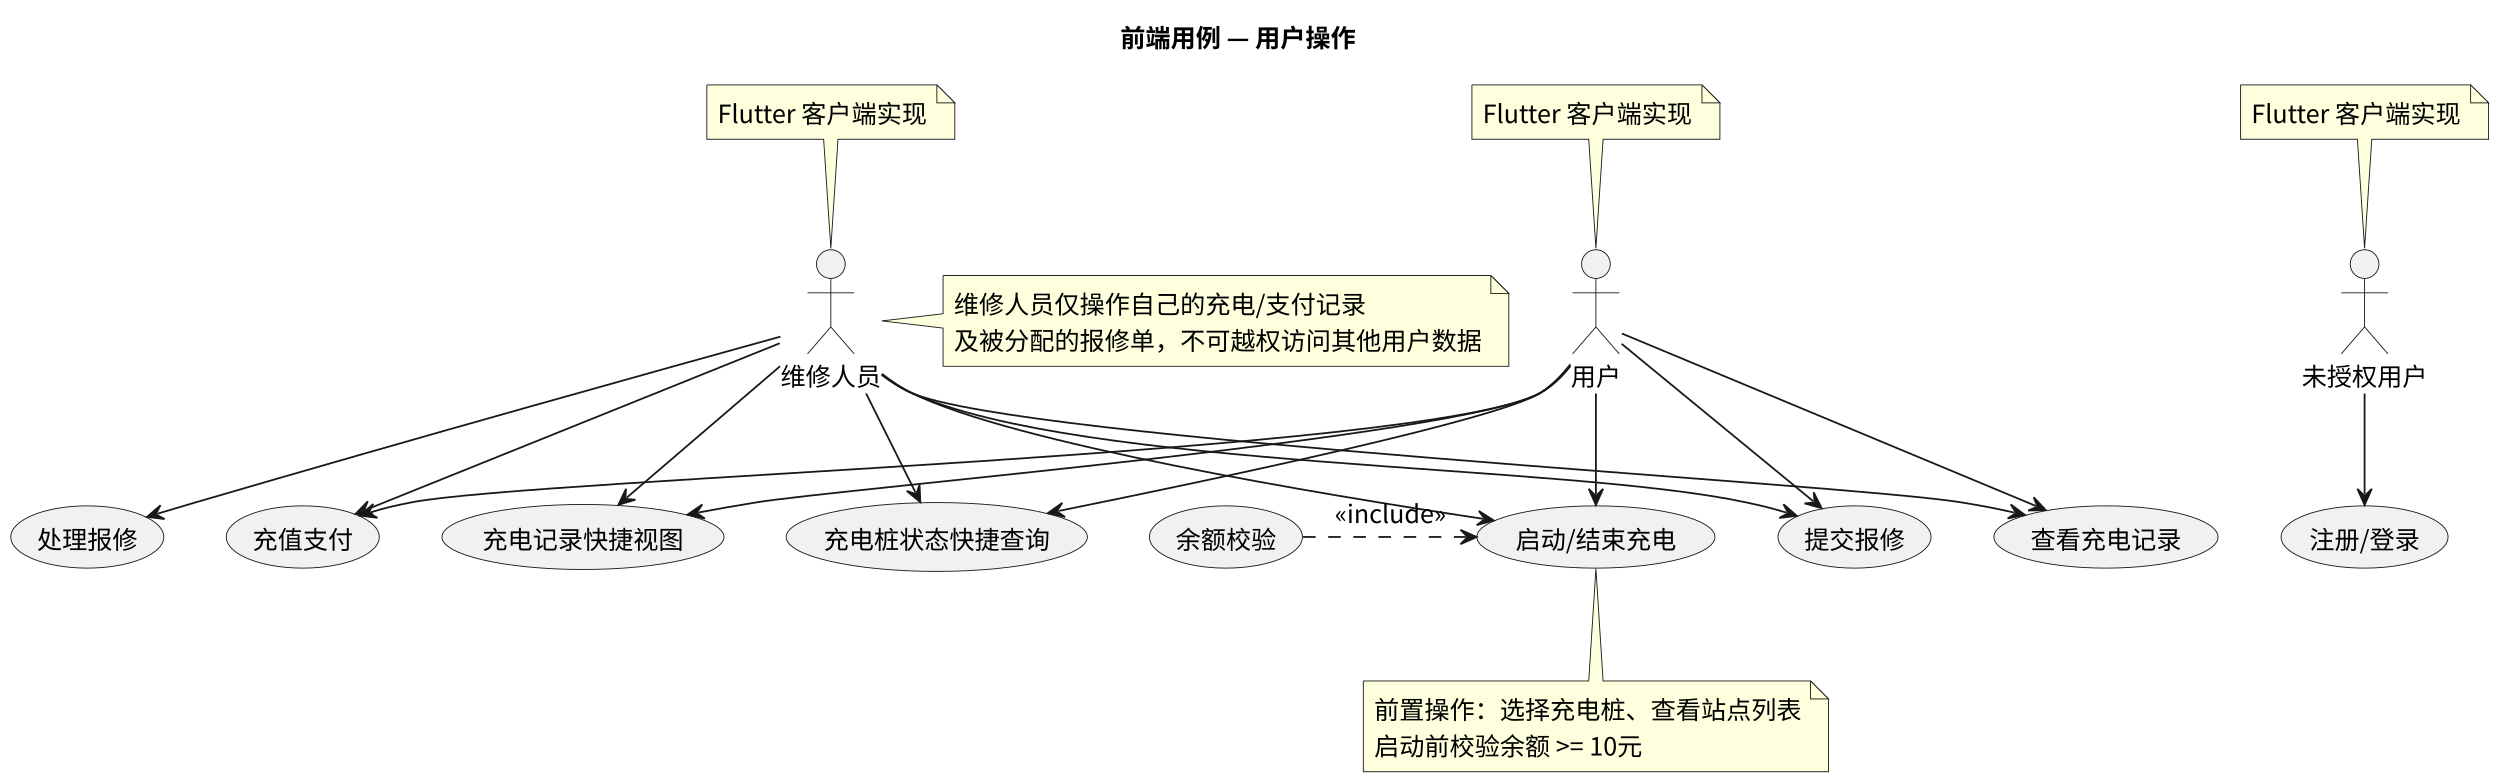
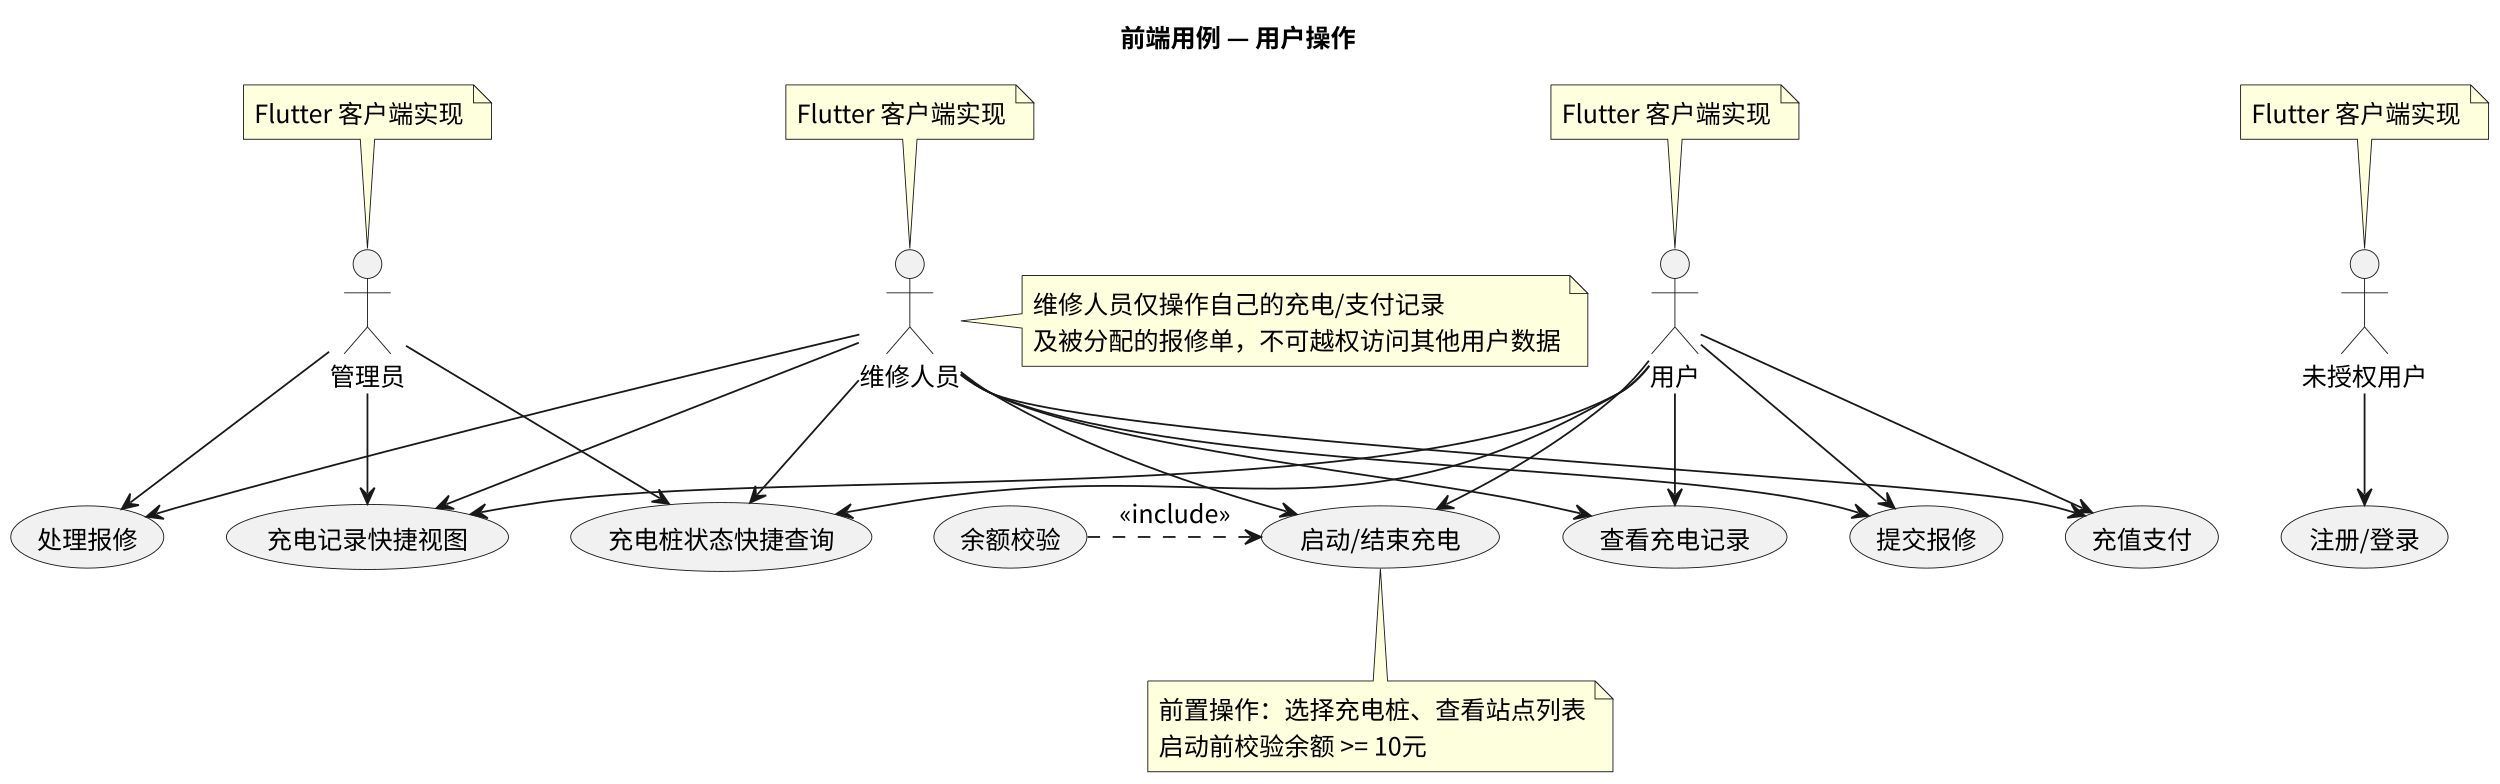
<svg xmlns="http://www.w3.org/2000/svg" contentStyleType="text/css" data-diagram-type="DESCRIPTION" height="436px" preserveAspectRatio="none" style="width:1392px;height:436px;background:#FFFFFF;" version="1.1" viewBox="0 0 1392 436" width="1392px" zoomAndPan="magnify">
  <defs />
  <g>
    <g class="title" data-source-line="3">
      <text fill="#000000" font-family="Noto Sans CJK SC" font-size="14" font-weight="bold" lengthAdjust="spacing" textLength="131.067" x="623.787" y="26.24">前端用例 — 用户操作</text>
    </g>
    <g class="entity" data-entity="G" data-source-line="6" data-uid="ent0002" id="entity_G">
      <ellipse cx="1316.6" cy="147.042" fill="#F1F1F1" rx="8" ry="8" style="stroke:#181818;stroke-width:0.5;" />
      <path d="M1316.6,155.042 L1316.6,182.042 M1303.6,163.042 L1329.6,163.042 M1316.6,182.042 L1303.6,197.042 M1316.6,182.042 L1329.6,197.042" fill="none" style="stroke:#181818;stroke-width:0.5;" />
      <text fill="#000000" font-family="Noto Sans CJK SC" font-size="14" lengthAdjust="spacing" textLength="70" x="1281.6" y="214.782">未授权用户</text>
    </g>
    <g class="entity" data-entity="U" data-source-line="7" data-uid="ent0003" id="entity_U">
-       <ellipse cx="888.6" cy="147.042" fill="#F1F1F1" rx="8" ry="8" style="stroke:#181818;stroke-width:0.5;" />
-       <path d="M888.6,155.042 L888.6,182.042 M875.6,163.042 L901.6,163.042 M888.6,182.042 L875.6,197.042 M888.6,182.042 L901.6,197.042" fill="none" style="stroke:#181818;stroke-width:0.5;" />
-       <text fill="#000000" font-family="Noto Sans CJK SC" font-size="14" lengthAdjust="spacing" textLength="28" x="874.6" y="214.782">用户</text>
+       <ellipse cx="932.6" cy="147.042" fill="#F1F1F1" rx="8" ry="8" style="stroke:#181818;stroke-width:0.5;" />
+       <path d="M932.6,155.042 L932.6,182.042 M919.6,163.042 L945.6,163.042 M932.6,182.042 L919.6,197.042 M932.6,182.042 L945.6,197.042" fill="none" style="stroke:#181818;stroke-width:0.5;" />
+       <text fill="#000000" font-family="Noto Sans CJK SC" font-size="14" lengthAdjust="spacing" textLength="28" x="918.6" y="214.782">用户</text>
    </g>
    <g class="entity" data-entity="M" data-source-line="8" data-uid="ent0004" id="entity_M">
-       <ellipse cx="462.6" cy="147.042" fill="#F1F1F1" rx="8" ry="8" style="stroke:#181818;stroke-width:0.5;" />
-       <path d="M462.6,155.042 L462.6,182.042 M449.6,163.042 L475.6,163.042 M462.6,182.042 L449.6,197.042 M462.6,182.042 L475.6,197.042" fill="none" style="stroke:#181818;stroke-width:0.5;" />
-       <text fill="#000000" font-family="Noto Sans CJK SC" font-size="14" lengthAdjust="spacing" textLength="56" x="434.6" y="214.782">维修人员</text>
+       <ellipse cx="506.6" cy="147.042" fill="#F1F1F1" rx="8" ry="8" style="stroke:#181818;stroke-width:0.5;" />
+       <path d="M506.6,155.042 L506.6,182.042 M493.6,163.042 L519.6,163.042 M506.6,182.042 L493.6,197.042 M506.6,182.042 L519.6,197.042" fill="none" style="stroke:#181818;stroke-width:0.5;" />
+       <text fill="#000000" font-family="Noto Sans CJK SC" font-size="14" lengthAdjust="spacing" textLength="56" x="478.6" y="214.782">维修人员</text>
    </g>
-     <g class="entity" data-entity="GMN5" data-source-line="10" data-uid="ent0006" id="entity_GMN5">
+     <g class="entity" data-entity="A" data-source-line="9" data-uid="ent0005" id="entity_A">
+       <ellipse cx="204.6" cy="147.042" fill="#F1F1F1" rx="8" ry="8" style="stroke:#181818;stroke-width:0.5;" />
+       <path d="M204.6,155.042 L204.6,182.042 M191.6,163.042 L217.6,163.042 M204.6,182.042 L191.6,197.042 M204.6,182.042 L217.6,197.042" fill="none" style="stroke:#181818;stroke-width:0.5;" />
+       <text fill="#000000" font-family="Noto Sans CJK SC" font-size="14" lengthAdjust="spacing" textLength="42" x="183.6" y="214.782">管理员</text>
+     </g>
+     <g class="entity" data-entity="GMN6" data-source-line="11" data-uid="ent0007" id="entity_GMN6">
      <path d="M1247.56,47.272 L1247.56,77.544 A0,0 0 0 0 1247.56,77.544 L1312.6,77.544 L1316.6,138.322 L1320.6,77.544 L1385.641,77.544 A0,0 0 0 0 1385.641,77.544 L1385.641,57.272 L1375.641,47.272 L1247.56,47.272 A0,0 0 0 0 1247.56,47.272" fill="#FEFFDD" style="stroke:#181818;stroke-width:0.5;" />
      <path d="M1375.641,47.272 L1375.641,57.272 L1385.641,57.272 L1375.641,47.272" fill="#FEFFDD" style="stroke:#181818;stroke-width:0.5;" />
      <text fill="#000000" font-family="Noto Sans CJK SC" font-size="14" lengthAdjust="spacing" textLength="117.082" x="1253.56" y="68.512">Flutter 客户端实现</text>
    </g>
-     <g class="entity" data-entity="GMN8" data-source-line="11" data-uid="ent0009" id="entity_GMN8">
-       <path d="M819.56,47.272 L819.56,77.544 A0,0 0 0 0 819.56,77.544 L884.6,77.544 L888.6,138.322 L892.6,77.544 L957.641,77.544 A0,0 0 0 0 957.641,77.544 L957.641,57.272 L947.641,47.272 L819.56,47.272 A0,0 0 0 0 819.56,47.272" fill="#FEFFDD" style="stroke:#181818;stroke-width:0.5;" />
-       <path d="M947.641,47.272 L947.641,57.272 L957.641,57.272 L947.641,47.272" fill="#FEFFDD" style="stroke:#181818;stroke-width:0.5;" />
-       <text fill="#000000" font-family="Noto Sans CJK SC" font-size="14" lengthAdjust="spacing" textLength="117.082" x="825.56" y="68.512">Flutter 客户端实现</text>
+     <g class="entity" data-entity="GMN9" data-source-line="12" data-uid="ent0010" id="entity_GMN9">
+       <path d="M863.56,47.272 L863.56,77.544 A0,0 0 0 0 863.56,77.544 L928.6,77.544 L932.6,138.322 L936.6,77.544 L1001.641,77.544 A0,0 0 0 0 1001.641,77.544 L1001.641,57.272 L991.641,47.272 L863.56,47.272 A0,0 0 0 0 863.56,47.272" fill="#FEFFDD" style="stroke:#181818;stroke-width:0.5;" />
+       <path d="M991.641,47.272 L991.641,57.272 L1001.641,57.272 L991.641,47.272" fill="#FEFFDD" style="stroke:#181818;stroke-width:0.5;" />
+       <text fill="#000000" font-family="Noto Sans CJK SC" font-size="14" lengthAdjust="spacing" textLength="117.082" x="869.56" y="68.512">Flutter 客户端实现</text>
    </g>
-     <g class="entity" data-entity="GMN11" data-source-line="12" data-uid="ent0012" id="entity_GMN11">
-       <path d="M393.56,47.272 L393.56,77.544 A0,0 0 0 0 393.56,77.544 L458.6,77.544 L462.6,138.322 L466.6,77.544 L531.641,77.544 A0,0 0 0 0 531.641,77.544 L531.641,57.272 L521.641,47.272 L393.56,47.272 A0,0 0 0 0 393.56,47.272" fill="#FEFFDD" style="stroke:#181818;stroke-width:0.5;" />
-       <path d="M521.641,47.272 L521.641,57.272 L531.641,57.272 L521.641,47.272" fill="#FEFFDD" style="stroke:#181818;stroke-width:0.5;" />
-       <text fill="#000000" font-family="Noto Sans CJK SC" font-size="14" lengthAdjust="spacing" textLength="117.082" x="399.56" y="68.512">Flutter 客户端实现</text>
+     <g class="entity" data-entity="GMN12" data-source-line="13" data-uid="ent0013" id="entity_GMN12">
+       <path d="M437.56,47.272 L437.56,77.544 A0,0 0 0 0 437.56,77.544 L502.6,77.544 L506.6,138.322 L510.6,77.544 L575.641,77.544 A0,0 0 0 0 575.641,77.544 L575.641,57.272 L565.641,47.272 L437.56,47.272 A0,0 0 0 0 437.56,47.272" fill="#FEFFDD" style="stroke:#181818;stroke-width:0.5;" />
+       <path d="M565.641,47.272 L565.641,57.272 L575.641,57.272 L565.641,47.272" fill="#FEFFDD" style="stroke:#181818;stroke-width:0.5;" />
+       <text fill="#000000" font-family="Noto Sans CJK SC" font-size="14" lengthAdjust="spacing" textLength="117.082" x="443.56" y="68.512">Flutter 客户端实现</text>
    </g>
-     <g class="entity" data-entity="LOG" data-source-line="14" data-uid="ent0014" id="entity_LOG">
+     <g class="entity" data-entity="GMN15" data-source-line="14" data-uid="ent0016" id="entity_GMN15">
+       <path d="M135.56,47.272 L135.56,77.544 A0,0 0 0 0 135.56,77.544 L200.6,77.544 L204.6,138.322 L208.6,77.544 L273.642,77.544 A0,0 0 0 0 273.642,77.544 L273.642,57.272 L263.642,47.272 L135.56,47.272 A0,0 0 0 0 135.56,47.272" fill="#FEFFDD" style="stroke:#181818;stroke-width:0.5;" />
+       <path d="M263.642,47.272 L263.642,57.272 L273.642,57.272 L263.642,47.272" fill="#FEFFDD" style="stroke:#181818;stroke-width:0.5;" />
+       <text fill="#000000" font-family="Noto Sans CJK SC" font-size="14" lengthAdjust="spacing" textLength="117.082" x="141.56" y="68.512">Flutter 客户端实现</text>
+     </g>
+     <g class="entity" data-entity="LOG" data-source-line="16" data-uid="ent0018" id="entity_LOG">
      <ellipse cx="1316.598" cy="298.996" fill="#F1F1F1" rx="46.478" ry="17.334" style="stroke:#181818;stroke-width:0.5;" />
      <text fill="#000000" font-family="Noto Sans CJK SC" font-size="14" lengthAdjust="spacing" textLength="61.488" x="1285.854" y="305.632">注册/登录</text>
    </g>
-     <g class="entity" data-entity="CS" data-source-line="15" data-uid="ent0015" id="entity_CS">
-       <ellipse cx="888.597" cy="298.996" fill="#F1F1F1" rx="66.277" ry="17.334" style="stroke:#181818;stroke-width:0.5;" />
-       <text fill="#000000" font-family="Noto Sans CJK SC" font-size="14" lengthAdjust="spacing" textLength="89.488" x="843.854" y="305.632">启动/结束充电</text>
+     <g class="entity" data-entity="CS" data-source-line="17" data-uid="ent0019" id="entity_CS">
+       <ellipse cx="768.597" cy="298.996" fill="#F1F1F1" rx="66.277" ry="17.334" style="stroke:#181818;stroke-width:0.5;" />
+       <text fill="#000000" font-family="Noto Sans CJK SC" font-size="14" lengthAdjust="spacing" textLength="89.488" x="723.854" y="305.632">启动/结束充电</text>
    </g>
-     <g class="entity" data-entity="BC" data-source-line="16" data-uid="ent0016" id="entity_BC">
-       <ellipse cx="682.598" cy="298.996" fill="#F1F1F1" rx="42.598" ry="17.334" style="stroke:#181818;stroke-width:0.5;" />
-       <text fill="#000000" font-family="Noto Sans CJK SC" font-size="14" lengthAdjust="spacing" textLength="56" x="654.598" y="305.632">余额校验</text>
+     <g class="entity" data-entity="BC" data-source-line="18" data-uid="ent0020" id="entity_BC">
+       <ellipse cx="562.598" cy="298.996" fill="#F1F1F1" rx="42.598" ry="17.334" style="stroke:#181818;stroke-width:0.5;" />
+       <text fill="#000000" font-family="Noto Sans CJK SC" font-size="14" lengthAdjust="spacing" textLength="56" x="534.598" y="305.632">余额校验</text>
    </g>
-     <g class="entity" data-entity="PAY" data-source-line="17" data-uid="ent0017" id="entity_PAY">
-       <ellipse cx="168.598" cy="298.996" fill="#F1F1F1" rx="42.598" ry="17.334" style="stroke:#181818;stroke-width:0.5;" />
-       <text fill="#000000" font-family="Noto Sans CJK SC" font-size="14" lengthAdjust="spacing" textLength="56" x="140.598" y="305.632">充值支付</text>
+     <g class="entity" data-entity="PAY" data-source-line="19" data-uid="ent0021" id="entity_PAY">
+       <ellipse cx="1192.598" cy="298.996" fill="#F1F1F1" rx="42.598" ry="17.334" style="stroke:#181818;stroke-width:0.5;" />
+       <text fill="#000000" font-family="Noto Sans CJK SC" font-size="14" lengthAdjust="spacing" textLength="56" x="1164.598" y="305.632">充值支付</text>
    </g>
-     <g class="entity" data-entity="VCR" data-source-line="18" data-uid="ent0018" id="entity_VCR">
-       <ellipse cx="1172.597" cy="298.996" fill="#F1F1F1" rx="62.397" ry="17.334" style="stroke:#181818;stroke-width:0.5;" />
-       <text fill="#000000" font-family="Noto Sans CJK SC" font-size="14" lengthAdjust="spacing" textLength="84" x="1130.597" y="305.632">查看充电记录</text>
+     <g class="entity" data-entity="VCR" data-source-line="20" data-uid="ent0022" id="entity_VCR">
+       <ellipse cx="932.597" cy="298.996" fill="#F1F1F1" rx="62.397" ry="17.334" style="stroke:#181818;stroke-width:0.5;" />
+       <text fill="#000000" font-family="Noto Sans CJK SC" font-size="14" lengthAdjust="spacing" textLength="84" x="890.597" y="305.632">查看充电记录</text>
    </g>
-     <g class="entity" data-entity="SRT" data-source-line="19" data-uid="ent0019" id="entity_SRT">
-       <ellipse cx="1032.598" cy="298.996" fill="#F1F1F1" rx="42.598" ry="17.334" style="stroke:#181818;stroke-width:0.5;" />
-       <text fill="#000000" font-family="Noto Sans CJK SC" font-size="14" lengthAdjust="spacing" textLength="56" x="1004.598" y="305.632">提交报修</text>
+     <g class="entity" data-entity="SRT" data-source-line="21" data-uid="ent0023" id="entity_SRT">
+       <ellipse cx="1072.598" cy="298.996" fill="#F1F1F1" rx="42.598" ry="17.334" style="stroke:#181818;stroke-width:0.5;" />
+       <text fill="#000000" font-family="Noto Sans CJK SC" font-size="14" lengthAdjust="spacing" textLength="56" x="1044.598" y="305.632">提交报修</text>
    </g>
-     <g class="entity" data-entity="HR" data-source-line="20" data-uid="ent0020" id="entity_HR">
+     <g class="entity" data-entity="HR" data-source-line="22" data-uid="ent0024" id="entity_HR">
      <ellipse cx="48.598" cy="298.996" fill="#F1F1F1" rx="42.598" ry="17.334" style="stroke:#181818;stroke-width:0.5;" />
      <text fill="#000000" font-family="Noto Sans CJK SC" font-size="14" lengthAdjust="spacing" textLength="56" x="20.598" y="305.632">处理报修</text>
    </g>
-     <g class="entity" data-entity="QV" data-source-line="21" data-uid="ent0021" id="entity_QV">
-       <ellipse cx="324.598" cy="298.987" fill="#F1F1F1" rx="78.528" ry="18.105" style="stroke:#181818;stroke-width:0.5;" />
-       <text fill="#000000" font-family="Noto Sans CJK SC" font-size="14" lengthAdjust="spacing" textLength="111.999" x="268.598" y="305.623">充电记录快捷视图</text>
+     <g class="entity" data-entity="QV" data-source-line="23" data-uid="ent0025" id="entity_QV">
+       <ellipse cx="204.598" cy="298.987" fill="#F1F1F1" rx="78.528" ry="18.105" style="stroke:#181818;stroke-width:0.5;" />
+       <text fill="#000000" font-family="Noto Sans CJK SC" font-size="14" lengthAdjust="spacing" textLength="111.999" x="148.598" y="305.623">充电记录快捷视图</text>
    </g>
-     <g class="entity" data-entity="QC" data-source-line="22" data-uid="ent0022" id="entity_QC">
-       <ellipse cx="521.604" cy="298.993" fill="#F1F1F1" rx="83.854" ry="19.171" style="stroke:#181818;stroke-width:0.5;" />
-       <text fill="#000000" font-family="Noto Sans CJK SC" font-size="14" lengthAdjust="spacing" textLength="125.999" x="458.604" y="305.629">充电桩状态快捷查询</text>
+     <g class="entity" data-entity="QC" data-source-line="24" data-uid="ent0026" id="entity_QC">
+       <ellipse cx="401.604" cy="298.993" fill="#F1F1F1" rx="83.854" ry="19.171" style="stroke:#181818;stroke-width:0.5;" />
+       <text fill="#000000" font-family="Noto Sans CJK SC" font-size="14" lengthAdjust="spacing" textLength="125.999" x="338.604" y="305.629">充电桩状态快捷查询</text>
    </g>
-     <g class="entity" data-entity="GMN35" data-source-line="36" data-uid="ent0036" id="entity_GMN35">
-       <path d="M525.1,153.412 L525.1,174.682 L490.96,178.682 L525.1,182.682 L525.1,203.956 A0,0 0 0 0 525.1,203.956 L840.099,203.956 A0,0 0 0 0 840.099,203.956 L840.099,163.412 L830.099,153.412 L525.1,153.412 A0,0 0 0 0 525.1,153.412" fill="#FEFFDD" style="stroke:#181818;stroke-width:0.5;" />
-       <path d="M830.099,153.412 L830.099,163.412 L840.099,163.412 L830.099,153.412" fill="#FEFFDD" style="stroke:#181818;stroke-width:0.5;" />
-       <text fill="#000000" font-family="Noto Sans CJK SC" font-size="14" lengthAdjust="spacing" textLength="229.487" x="531.1" y="174.652">维修人员仅操作自己的充电/支付记录</text>
-       <text fill="#000000" font-family="Noto Sans CJK SC" font-size="14" lengthAdjust="spacing" textLength="293.999" x="531.1" y="194.924">及被分配的报修单，不可越权访问其他用户数据</text>
+     <g class="entity" data-entity="GMN39" data-source-line="38" data-uid="ent0040" id="entity_GMN39">
+       <path d="M569.1,153.412 L569.1,174.682 L534.96,178.682 L569.1,182.682 L569.1,203.956 A0,0 0 0 0 569.1,203.956 L884.099,203.956 A0,0 0 0 0 884.099,203.956 L884.099,163.412 L874.099,153.412 L569.1,153.412 A0,0 0 0 0 569.1,153.412" fill="#FEFFDD" style="stroke:#181818;stroke-width:0.5;" />
+       <path d="M874.099,153.412 L874.099,163.412 L884.099,163.412 L874.099,153.412" fill="#FEFFDD" style="stroke:#181818;stroke-width:0.5;" />
+       <text fill="#000000" font-family="Noto Sans CJK SC" font-size="14" lengthAdjust="spacing" textLength="229.487" x="575.1" y="174.652">维修人员仅操作自己的充电/支付记录</text>
+       <text fill="#000000" font-family="Noto Sans CJK SC" font-size="14" lengthAdjust="spacing" textLength="293.999" x="575.1" y="194.924">及被分配的报修单，不可越权访问其他用户数据</text>
    </g>
-     <g class="entity" data-entity="GMN40" data-source-line="38" data-uid="ent0041" id="entity_GMN40">
-       <path d="M759.1,379.162 L759.1,429.706 A0,0 0 0 0 759.1,429.706 L1018.099,429.706 A0,0 0 0 0 1018.099,429.706 L1018.099,389.162 L1008.099,379.162 L892.6,379.162 L888.6,316.612 L884.6,379.162 L759.1,379.162 A0,0 0 0 0 759.1,379.162" fill="#FEFFDD" style="stroke:#181818;stroke-width:0.5;" />
-       <path d="M1008.099,379.162 L1008.099,389.162 L1018.099,389.162 L1008.099,379.162" fill="#FEFFDD" style="stroke:#181818;stroke-width:0.5;" />
-       <text fill="#000000" font-family="Noto Sans CJK SC" font-size="14" lengthAdjust="spacing" textLength="237.999" x="765.1" y="400.402">前置操作：选择充电桩、查看站点列表</text>
-       <text fill="#000000" font-family="Noto Sans CJK SC" font-size="14" lengthAdjust="spacing" textLength="149.351" x="765.1" y="420.674">启动前校验余额 &gt;= 10元</text>
+     <g class="entity" data-entity="GMN44" data-source-line="40" data-uid="ent0045" id="entity_GMN44">
+       <path d="M639.1,379.162 L639.1,429.706 A0,0 0 0 0 639.1,429.706 L898.099,429.706 A0,0 0 0 0 898.099,429.706 L898.099,389.162 L888.099,379.162 L772.6,379.162 L768.6,316.612 L764.6,379.162 L639.1,379.162 A0,0 0 0 0 639.1,379.162" fill="#FEFFDD" style="stroke:#181818;stroke-width:0.5;" />
+       <path d="M888.099,379.162 L888.099,389.162 L898.099,389.162 L888.099,379.162" fill="#FEFFDD" style="stroke:#181818;stroke-width:0.5;" />
+       <text fill="#000000" font-family="Noto Sans CJK SC" font-size="14" lengthAdjust="spacing" textLength="237.999" x="645.1" y="400.402">前置操作：选择充电桩、查看站点列表</text>
+       <text fill="#000000" font-family="Noto Sans CJK SC" font-size="14" lengthAdjust="spacing" textLength="149.351" x="645.1" y="420.674">启动前校验余额 &gt;= 10元</text>
    </g>
-     <g class="link" data-entity-1="G" data-entity-2="LOG" data-source-line="24" data-uid="lnk23" id="link_G_LOG">
+     <g class="link" data-entity-1="G" data-entity-2="LOG" data-source-line="26" data-uid="lnk27" id="link_G_LOG">
      <path d="M1316.6,219.072 C1316.6,240.182 1316.6,259.082 1316.6,275.182" fill="none" id="G-to-LOG" style="stroke:#181818;stroke-width:1;" />
      <polygon fill="#181818" points="1316.6,281.182,1320.6,272.182,1316.6,276.182,1312.6,272.182,1316.6,281.182" style="stroke:#181818;stroke-width:1;" />
    </g>
-     <g class="link" data-entity-1="U" data-entity-2="CS" data-source-line="25" data-uid="lnk24" id="link_U_CS">
-       <path d="M888.6,219.072 C888.6,240.182 888.6,259.082 888.6,275.182" fill="none" id="U-to-CS" style="stroke:#181818;stroke-width:1;" />
-       <polygon fill="#181818" points="888.6,281.182,892.6,272.182,888.6,276.182,884.6,272.182,888.6,281.182" style="stroke:#181818;stroke-width:1;" />
+     <g class="link" data-entity-1="U" data-entity-2="CS" data-source-line="27" data-uid="lnk28" id="link_U_CS">
+       <path d="M918.12,200.822 C913.29,207.032 907.6,213.562 901.6,218.812 C870.36,246.162 833.755,266.665 805.385,280.745" fill="none" id="U-to-CS" style="stroke:#181818;stroke-width:1;" />
+       <polygon fill="#181818" points="800.01,283.412,809.85,282.994,804.489,281.189,806.293,275.828,800.01,283.412" style="stroke:#181818;stroke-width:1;" />
    </g>
-     <g class="link" data-entity-1="U" data-entity-2="PAY" data-source-line="26" data-uid="lnk25" id="link_U_PAY">
-       <path d="M874.4,203.812 C869.79,209.662 864.14,215.252 857.6,218.812 C795.94,252.402 297.48,266.182 228.6,279.812 C219.31,281.652 215.14,282.594 206.11,285.344" fill="none" id="U-to-PAY" style="stroke:#181818;stroke-width:1;" />
-       <polygon fill="#181818" points="200.37,287.092,210.145,288.296,205.153,285.635,207.814,280.643,200.37,287.092" style="stroke:#181818;stroke-width:1;" />
+     <g class="link" data-entity-1="U" data-entity-2="PAY" data-source-line="28" data-uid="lnk29" id="link_U_PAY">
+       <path d="M946.95,186.212 C988.57,205.152 1104.419,257.867 1159.439,282.897" fill="none" id="U-to-PAY" style="stroke:#181818;stroke-width:1;" />
+       <polygon fill="#181818" points="1164.9,285.382,1158.364,278.014,1160.349,283.312,1155.052,285.296,1164.9,285.382" style="stroke:#181818;stroke-width:1;" />
    </g>
-     <g class="link" data-entity-1="U" data-entity-2="VCR" data-source-line="27" data-uid="lnk26" id="link_U_VCR">
-       <path d="M903.07,185.712 C946.59,203.842 1071.521,255.885 1133.571,281.725" fill="none" id="U-to-VCR" style="stroke:#181818;stroke-width:1;" />
-       <polygon fill="#181818" points="1139.11,284.032,1132.339,276.879,1134.494,282.11,1129.264,284.265,1139.11,284.032" style="stroke:#181818;stroke-width:1;" />
+     <g class="link" data-entity-1="U" data-entity-2="VCR" data-source-line="29" data-uid="lnk30" id="link_U_VCR">
+       <path d="M932.6,219.072 C932.6,240.182 932.6,259.082 932.6,275.182" fill="none" id="U-to-VCR" style="stroke:#181818;stroke-width:1;" />
+       <polygon fill="#181818" points="932.6,281.182,936.6,272.182,932.6,276.182,928.6,272.182,932.6,281.182" style="stroke:#181818;stroke-width:1;" />
    </g>
-     <g class="link" data-entity-1="U" data-entity-2="SRT" data-source-line="28" data-uid="lnk27" id="link_U_SRT">
-       <path d="M902.93,191.452 C929.25,213.082 980.615,255.272 1009.645,279.132" fill="none" id="U-to-SRT" style="stroke:#181818;stroke-width:1;" />
-       <polygon fill="#181818" points="1014.28,282.942,1009.867,274.137,1010.417,279.767,1004.787,280.317,1014.28,282.942" style="stroke:#181818;stroke-width:1;" />
+     <g class="link" data-entity-1="U" data-entity-2="SRT" data-source-line="30" data-uid="lnk31" id="link_U_SRT">
+       <path d="M947.05,191.892 C972.9,213.742 1022.367,255.539 1050.367,279.199" fill="none" id="U-to-SRT" style="stroke:#181818;stroke-width:1;" />
+       <polygon fill="#181818" points="1054.95,283.072,1050.657,274.208,1051.131,279.845,1045.494,280.318,1054.95,283.072" style="stroke:#181818;stroke-width:1;" />
    </g>
-     <g class="link" data-entity-1="U" data-entity-2="QV" data-source-line="29" data-uid="lnk28" id="link_U_QV">
-       <path d="M874.3,203.632 C869.69,209.482 864.07,215.112 857.6,218.812 C815.05,243.172 468.98,271.862 420.6,279.812 C408.38,281.822 401.218,283.06 388.798,285.38" fill="none" id="U-to-QV" style="stroke:#181818;stroke-width:1;" />
-       <polygon fill="#181818" points="382.9,286.482,392.481,288.761,387.815,285.564,391.012,280.897,382.9,286.482" style="stroke:#181818;stroke-width:1;" />
+     <g class="link" data-entity-1="U" data-entity-2="QV" data-source-line="31" data-uid="lnk32" id="link_U_QV">
+       <path d="M918.39,203.802 C913.78,209.642 908.14,215.232 901.6,218.812 C783.86,283.292 433.45,260.542 300.6,279.812 C288.09,281.632 280.63,282.841 267.98,285.18" fill="none" id="U-to-QV" style="stroke:#181818;stroke-width:1;" />
+       <polygon fill="#181818" points="262.08,286.272,271.657,288.568,266.997,285.362,270.202,280.702,262.08,286.272" style="stroke:#181818;stroke-width:1;" />
    </g>
-     <g class="link" data-entity-1="U" data-entity-2="QC" data-source-line="30" data-uid="lnk29" id="link_U_QC">
-       <path d="M874.39,202.832 C869.71,208.822 864.04,214.722 857.6,218.812 C834.55,233.462 679.911,266.192 589.331,284.522" fill="none" id="U-to-QC" style="stroke:#181818;stroke-width:1;" />
-       <polygon fill="#181818" points="583.45,285.712,593.065,287.847,588.351,284.72,591.478,280.006,583.45,285.712" style="stroke:#181818;stroke-width:1;" />
+     <g class="link" data-entity-1="U" data-entity-2="QC" data-source-line="32" data-uid="lnk33" id="link_U_QC">
+       <path d="M918.27,203.582 C913.66,209.422 908.04,215.072 901.6,218.812 C746.48,308.932 679.56,250.372 502.6,279.812 C490.65,281.802 483.827,282.971 471.577,285.151" fill="none" id="U-to-QC" style="stroke:#181818;stroke-width:1;" />
+       <polygon fill="#181818" points="465.67,286.202,475.232,288.563,470.593,285.326,473.83,280.687,465.67,286.202" style="stroke:#181818;stroke-width:1;" />
    </g>
-     <g class="link" data-entity-1="M" data-entity-2="CS" data-source-line="31" data-uid="lnk30" id="link_M_CS">
-       <path d="M491.05,208.132 C496.24,212.202 501.85,215.962 507.6,218.812 C563.96,246.762 734.047,275.057 825.777,288.887" fill="none" id="M-to-CS" style="stroke:#181818;stroke-width:1;" />
-       <polygon fill="#181818" points="831.71,289.782,823.407,284.485,826.766,289.036,822.214,292.396,831.71,289.782" style="stroke:#181818;stroke-width:1;" />
+     <g class="link" data-entity-1="M" data-entity-2="CS" data-source-line="33" data-uid="lnk34" id="link_M_CS">
+       <path d="M534.93,207.022 C540.22,211.322 545.89,215.452 551.6,218.812 C606.35,251.102 670.707,272.163 716.187,284.733" fill="none" id="M-to-CS" style="stroke:#181818;stroke-width:1;" />
+       <polygon fill="#181818" points="721.97,286.332,714.361,280.079,717.151,285,712.23,287.79,721.97,286.332" style="stroke:#181818;stroke-width:1;" />
    </g>
-     <g class="link" data-entity-1="M" data-entity-2="PAY" data-source-line="32" data-uid="lnk31" id="link_M_PAY">
-       <path d="M434.14,191.132 C378.23,213.632 260.126,261.151 203.506,283.942" fill="none" id="M-to-PAY" style="stroke:#181818;stroke-width:1;" />
-       <polygon fill="#181818" points="197.94,286.182,207.783,286.532,202.578,284.315,204.796,279.111,197.94,286.182" style="stroke:#181818;stroke-width:1;" />
+     <g class="link" data-entity-1="M" data-entity-2="PAY" data-source-line="34" data-uid="lnk35" id="link_M_PAY">
+       <path d="M535.07,208.822 C540.22,212.762 545.81,216.302 551.6,218.812 C611.12,244.702 1068.97,266.962 1132.6,279.812 C1141.88,281.692 1146.04,282.644 1155.07,285.394" fill="none" id="M-to-PAY" style="stroke:#181818;stroke-width:1;" />
+       <polygon fill="#181818" points="1160.81,287.142,1153.366,280.693,1156.027,285.685,1151.035,288.346,1160.81,287.142" style="stroke:#181818;stroke-width:1;" />
    </g>
-     <g class="link" data-entity-1="M" data-entity-2="VCR" data-source-line="33" data-uid="lnk32" id="link_M_VCR">
-       <path d="M491.07,208.832 C496.22,212.762 501.81,216.302 507.6,218.812 C567.54,244.862 1028.12,269.172 1092.6,279.812 C1103.98,281.692 1110.317,282.881 1121.657,285.441" fill="none" id="M-to-VCR" style="stroke:#181818;stroke-width:1;" />
-       <polygon fill="#181818" points="1127.51,286.762,1119.612,280.878,1122.633,285.661,1117.85,288.682,1127.51,286.762" style="stroke:#181818;stroke-width:1;" />
+     <g class="link" data-entity-1="M" data-entity-2="VCR" data-source-line="35" data-uid="lnk36" id="link_M_VCR">
+       <path d="M535.04,208.152 C540.23,212.222 545.84,215.982 551.6,218.812 C612.82,248.982 785.87,265.482 852.6,279.812 C863.32,282.122 868.979,283.355 879.828,285.815" fill="none" id="M-to-VCR" style="stroke:#181818;stroke-width:1;" />
+       <polygon fill="#181818" points="885.68,287.142,877.787,281.251,880.804,286.036,876.018,289.053,885.68,287.142" style="stroke:#181818;stroke-width:1;" />
    </g>
-     <g class="link" data-entity-1="M" data-entity-2="SRT" data-source-line="34" data-uid="lnk33" id="link_M_SRT">
-       <path d="M490.87,208.502 C496.09,212.522 501.74,216.182 507.6,218.812 C602.63,261.612 870.72,257.862 972.6,279.812 C981.75,281.792 985.779,282.737 994.729,285.457" fill="none" id="M-to-SRT" style="stroke:#181818;stroke-width:1;" />
-       <polygon fill="#181818" points="1000.47,287.202,993.022,280.758,995.686,285.748,990.696,288.412,1000.47,287.202" style="stroke:#181818;stroke-width:1;" />
+     <g class="link" data-entity-1="M" data-entity-2="SRT" data-source-line="36" data-uid="lnk37" id="link_M_SRT">
+       <path d="M534.88,208.492 C540.09,212.522 545.75,216.182 551.6,218.812 C645.8,261.302 911.59,257.992 1012.6,279.812 C1021.75,281.792 1025.777,282.753 1034.727,285.463" fill="none" id="M-to-SRT" style="stroke:#181818;stroke-width:1;" />
+       <polygon fill="#181818" points="1040.47,287.202,1033.015,280.765,1035.685,285.753,1030.697,288.422,1040.47,287.202" style="stroke:#181818;stroke-width:1;" />
    </g>
-     <g class="link" data-entity-1="M" data-entity-2="HR" data-source-line="35" data-uid="lnk34" id="link_M_HR">
-       <path d="M434.55,187.422 C374.62,204.012 229.66,244.362 108.6,279.812 C99.93,282.352 96.314,283.428 87.634,286.048" fill="none" id="M-to-HR" style="stroke:#181818;stroke-width:1;" />
-       <polygon fill="#181818" points="81.89,287.782,91.662,289.011,86.677,286.337,89.35,281.352,81.89,287.782" style="stroke:#181818;stroke-width:1;" />
+     <g class="link" data-entity-1="M" data-entity-2="HR" data-source-line="37" data-uid="lnk38" id="link_M_HR">
+       <path d="M478.49,186.262 C413.26,201.652 246.61,241.582 108.6,279.812 C99.79,282.262 96.042,283.31 87.272,285.97" fill="none" id="M-to-HR" style="stroke:#181818;stroke-width:1;" />
+       <polygon fill="#181818" points="81.53,287.712,91.304,288.928,86.315,286.261,88.982,281.272,81.53,287.712" style="stroke:#181818;stroke-width:1;" />
    </g>
-     <g class="link" data-entity-1="BC" data-entity-2="CS" data-source-line="37" data-uid="lnk39" id="link_BC_CS">
-       <path d="M725.53,298.992 C753.48,298.992 784.49,298.992 816.19,298.992" fill="none" id="BC-to-CS" style="stroke:#181818;stroke-width:1;stroke-dasharray:7,7;" />
-       <polygon fill="#181818" points="822.19,298.992,813.19,294.992,817.19,298.992,813.19,302.992,822.19,298.992" style="stroke:#181818;stroke-width:1;" />
-       <text fill="#000000" font-family="Noto Sans CJK SC" font-size="14" lengthAdjust="spacing" textLength="61.852" x="743.26" y="291.232">«include»</text>
+     <g class="link" data-entity-1="BC" data-entity-2="CS" data-source-line="39" data-uid="lnk43" id="link_BC_CS">
+       <path d="M605.53,298.992 C633.48,298.992 664.49,298.992 696.19,298.992" fill="none" id="BC-to-CS" style="stroke:#181818;stroke-width:1;stroke-dasharray:7,7;" />
+       <polygon fill="#181818" points="702.19,298.992,693.19,294.992,697.19,298.992,693.19,302.992,702.19,298.992" style="stroke:#181818;stroke-width:1;" />
+       <text fill="#000000" font-family="Noto Sans CJK SC" font-size="14" lengthAdjust="spacing" textLength="61.852" x="623.26" y="291.232">«include»</text>
    </g>
-     <g class="link" data-entity-1="M" data-entity-2="QV" data-source-line="39" data-uid="lnk43" id="link_M_QV">
-       <path d="M434.34,203.912 C407.53,226.892 372.486,256.937 348.906,277.147" fill="none" id="M-to-QV" style="stroke:#181818;stroke-width:1;" />
-       <polygon fill="#181818" points="344.35,281.052,353.787,278.232,348.146,277.798,348.58,272.158,344.35,281.052" style="stroke:#181818;stroke-width:1;" />
+     <g class="link" data-entity-1="M" data-entity-2="QV" data-source-line="41" data-uid="lnk47" id="link_M_QV">
+       <path d="M478.19,190.812 C423.71,212.152 310.117,256.654 248.607,280.744" fill="none" id="M-to-QV" style="stroke:#181818;stroke-width:1;" />
+       <polygon fill="#181818" points="243.02,282.932,252.859,283.374,247.676,281.108,249.941,275.925,243.02,282.932" style="stroke:#181818;stroke-width:1;" />
    </g>
-     <g class="link" data-entity-1="M" data-entity-2="QC" data-source-line="40" data-uid="lnk44" id="link_M_QC">
-       <path d="M482.24,219.072 C492.43,239.512 501.721,258.133 509.761,274.243" fill="none" id="M-to-QC" style="stroke:#181818;stroke-width:1;" />
-       <polygon fill="#181818" points="512.44,279.612,512,269.773,510.207,275.138,504.842,273.345,512.44,279.612" style="stroke:#181818;stroke-width:1;" />
+     <g class="link" data-entity-1="M" data-entity-2="QC" data-source-line="42" data-uid="lnk48" id="link_M_QC">
+       <path d="M478.18,211.692 C458.75,233.592 437.673,257.345 421.613,275.435" fill="none" id="M-to-QC" style="stroke:#181818;stroke-width:1;" />
+       <polygon fill="#181818" points="417.63,279.922,426.596,275.847,420.95,276.183,420.614,270.536,417.63,279.922" style="stroke:#181818;stroke-width:1;" />
+     </g>
+     <g class="link" data-entity-1="A" data-entity-2="HR" data-source-line="43" data-uid="lnk49" id="link_A_HR">
+       <path d="M183.23,195.882 C152.69,219.042 101.801,257.647 72.531,279.837" fill="none" id="A-to-HR" style="stroke:#181818;stroke-width:1;" />
+       <polygon fill="#181818" points="67.75,283.462,77.338,281.212,71.734,280.441,72.505,274.837,67.75,283.462" style="stroke:#181818;stroke-width:1;" />
+     </g>
+     <g class="link" data-entity-1="A" data-entity-2="QV" data-source-line="44" data-uid="lnk50" id="link_A_QV">
+       <path d="M204.6,219.072 C204.6,239.912 204.6,258.442 204.6,274.562" fill="none" id="A-to-QV" style="stroke:#181818;stroke-width:1;" />
+       <polygon fill="#181818" points="204.6,280.562,208.6,271.562,204.6,275.562,200.6,271.562,204.6,280.562" style="stroke:#181818;stroke-width:1;" />
+     </g>
+     <g class="link" data-entity-1="A" data-entity-2="QC" data-source-line="45" data-uid="lnk51" id="link_A_QC">
+       <path d="M226.06,192.562 C261.56,213.882 327.417,253.432 367.387,277.442" fill="none" id="A-to-QC" style="stroke:#181818;stroke-width:1;" />
+       <polygon fill="#181818" points="372.53,280.532,366.875,272.469,368.244,277.957,362.755,279.326,372.53,280.532" style="stroke:#181818;stroke-width:1;" />
    </g>
  </g>
</svg>
